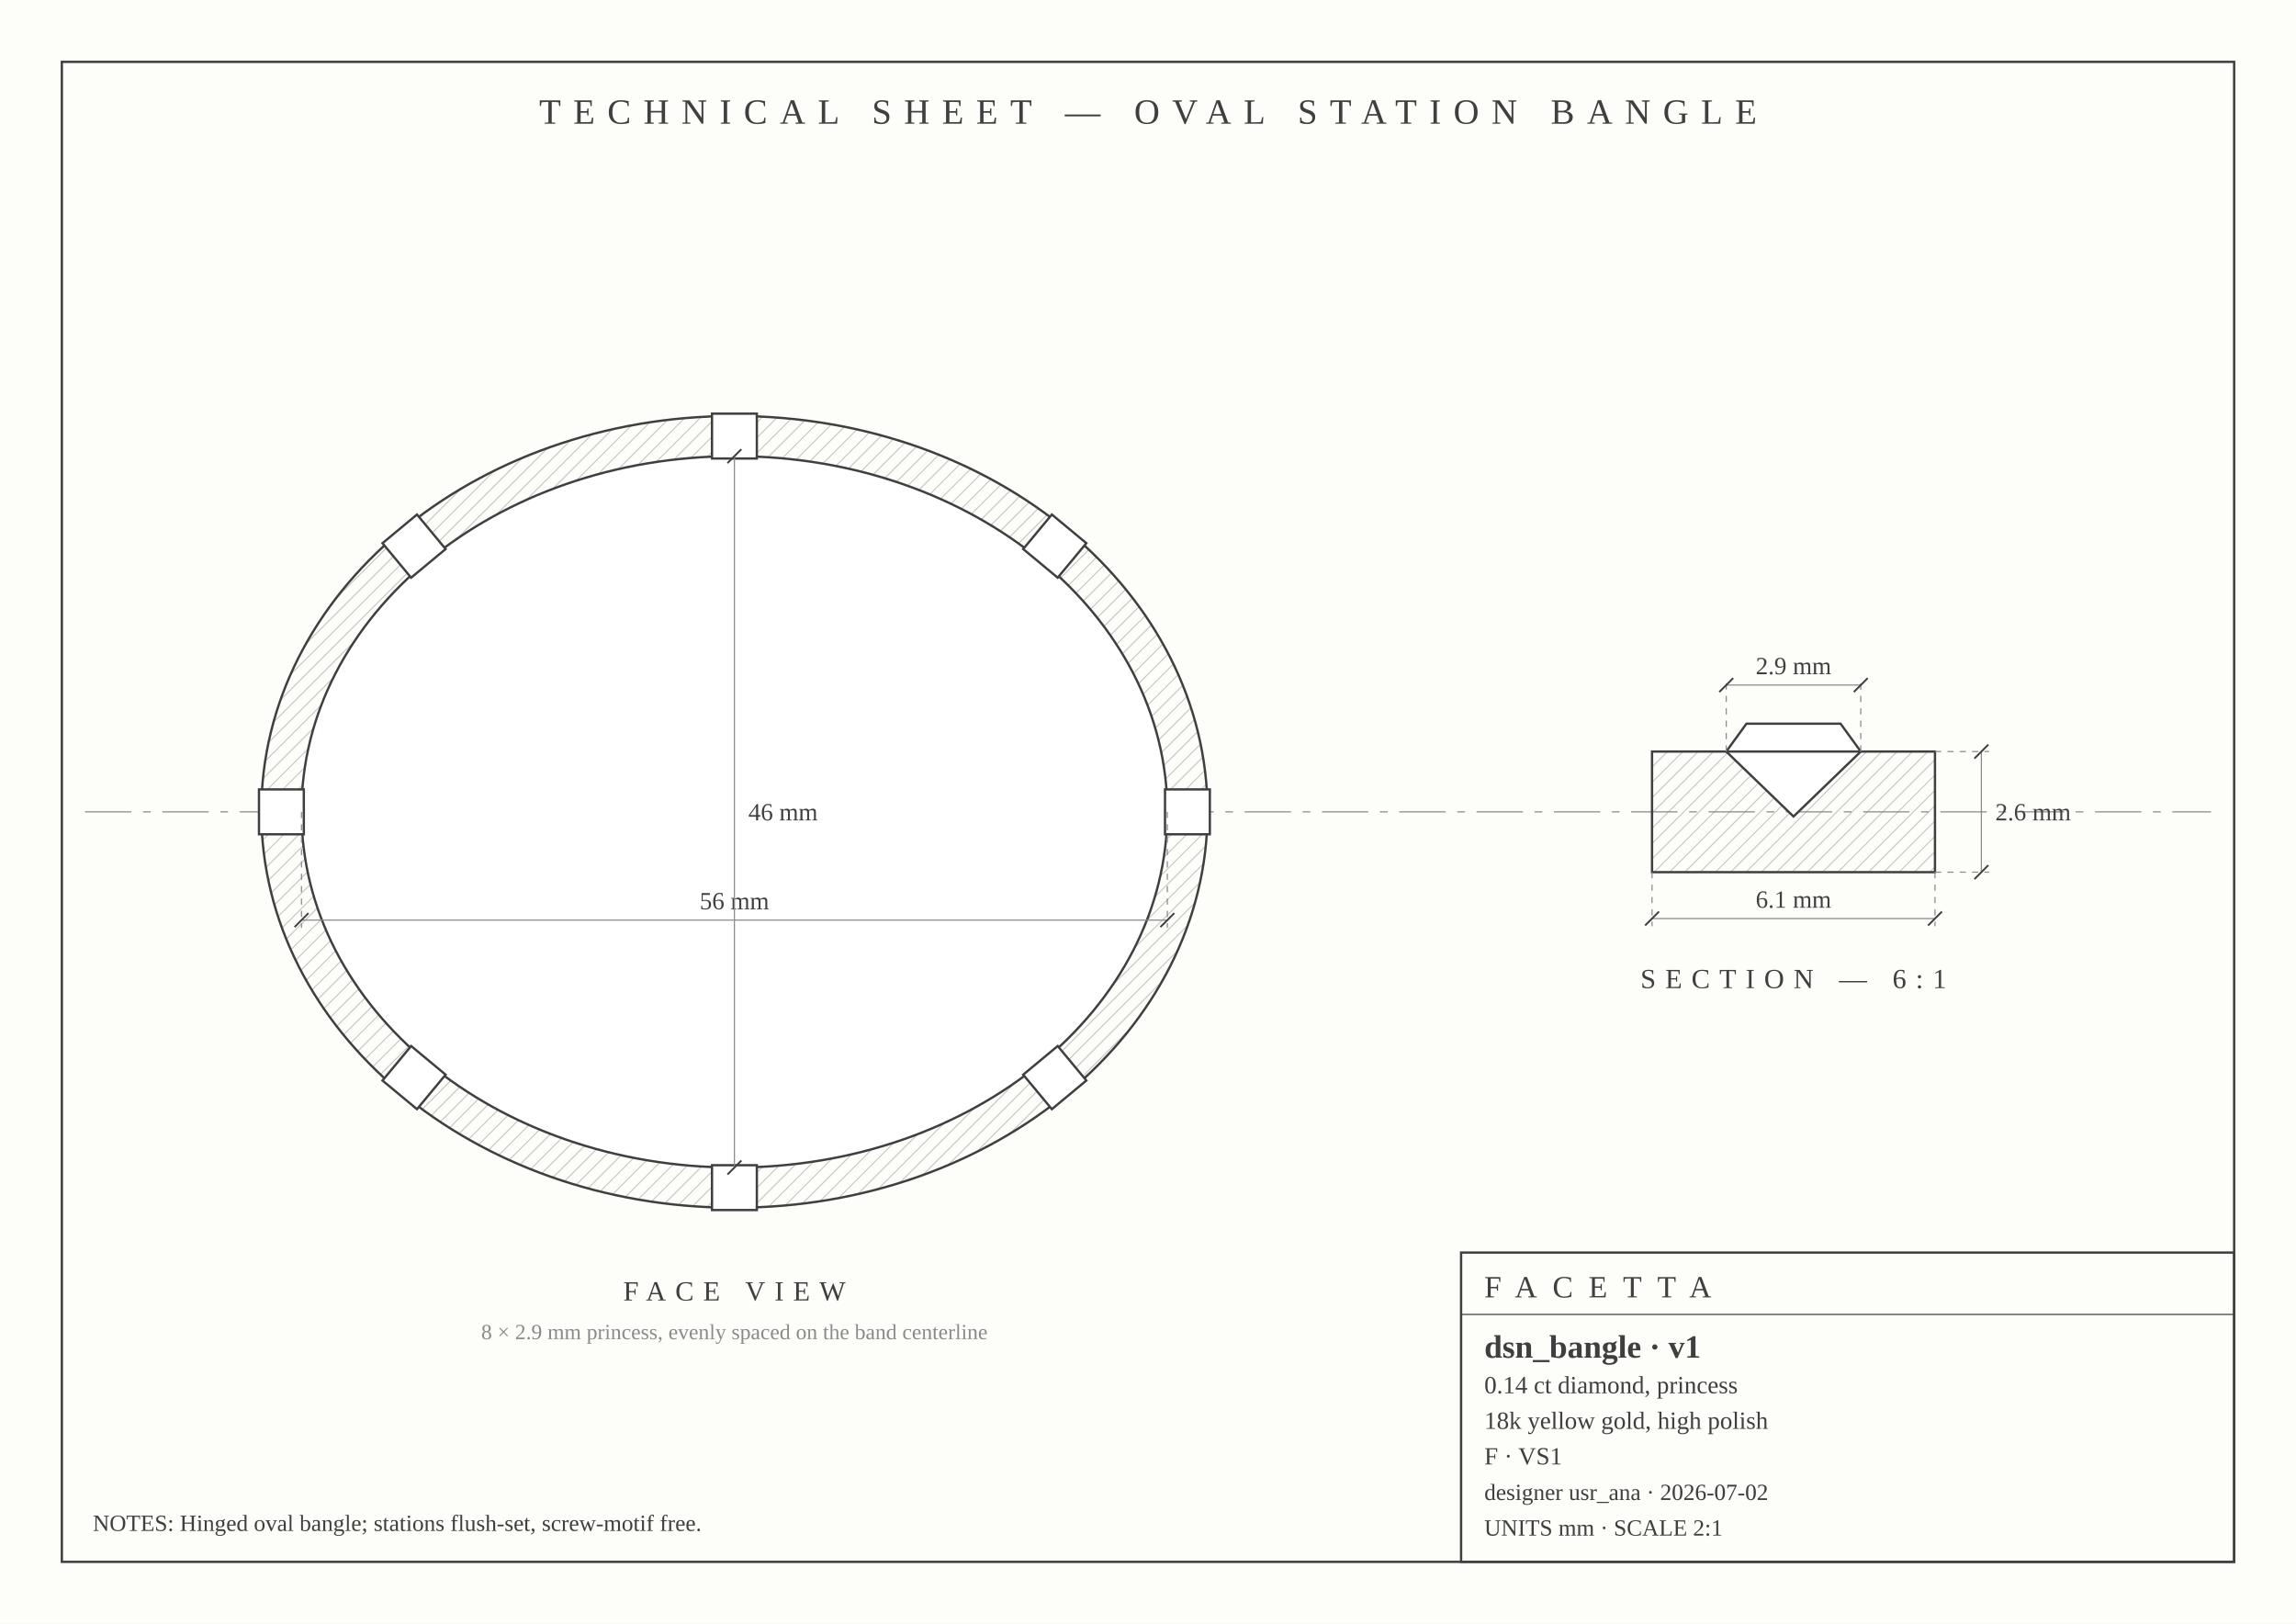
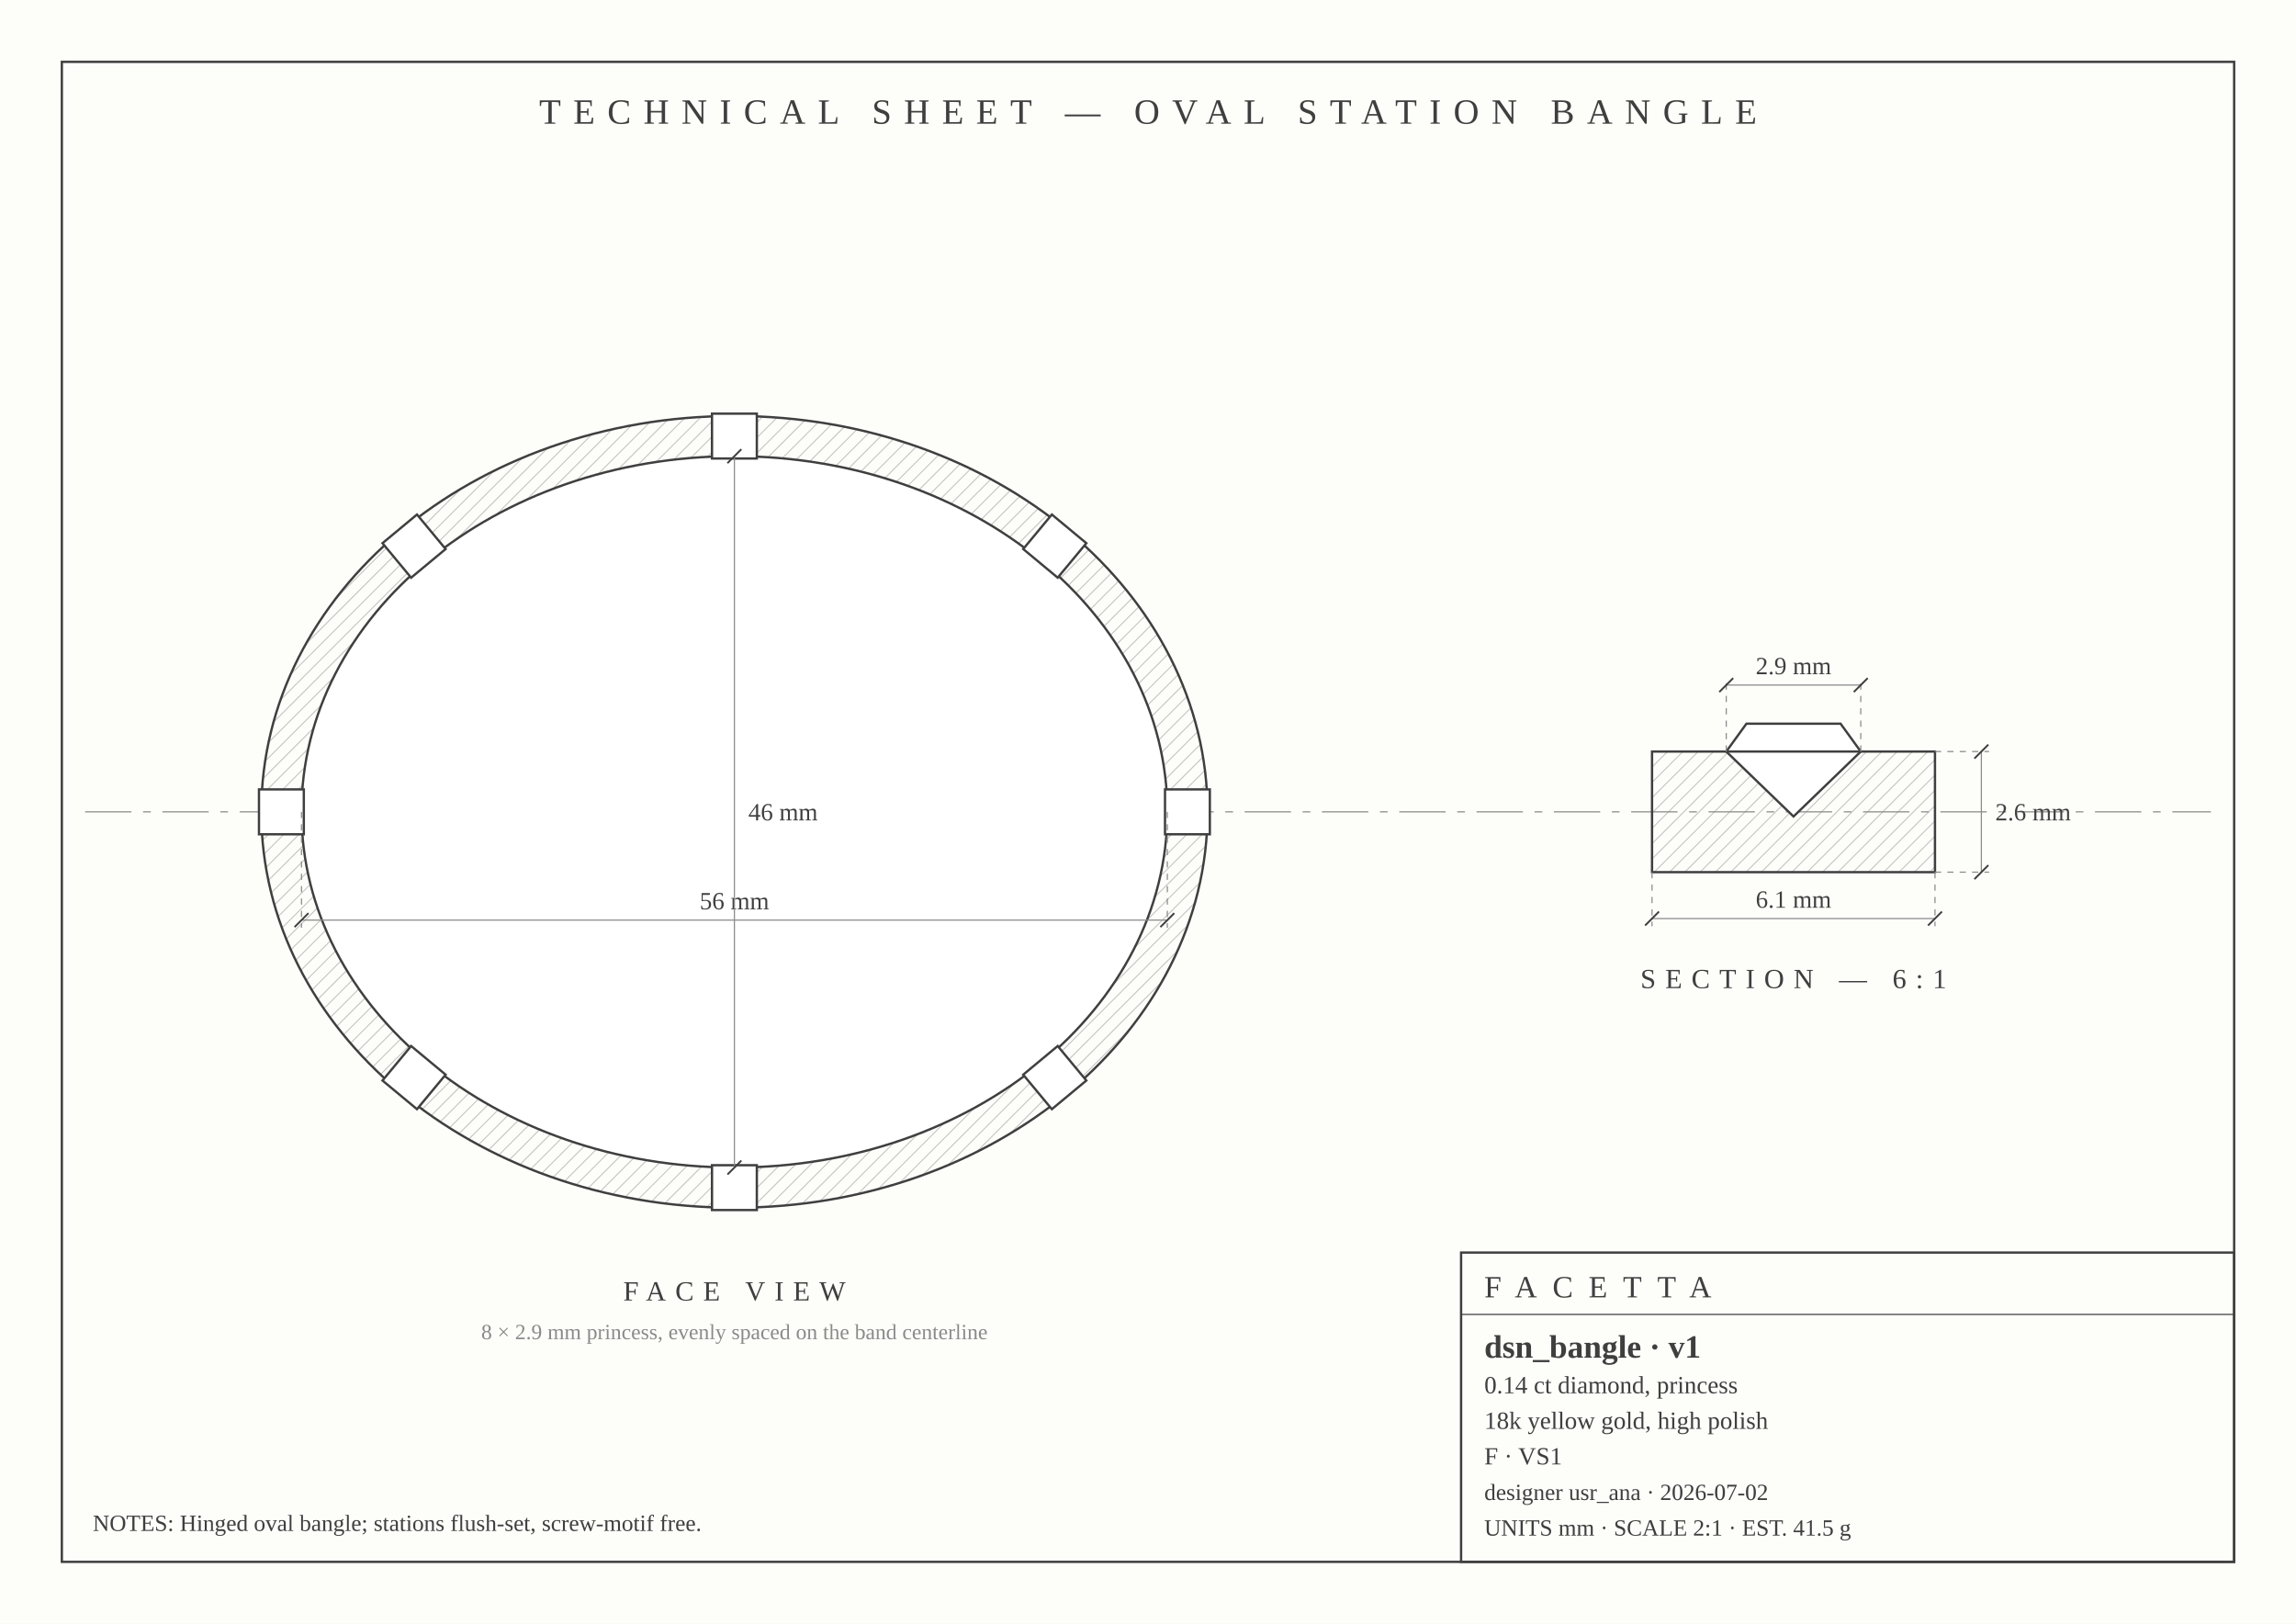
<svg xmlns="http://www.w3.org/2000/svg" viewBox="0 0 297 210" width="297mm" height="210mm" font-family="Georgia, 'Times New Roman', serif">
  <defs>
    <pattern id="hatch" width="1.4" height="1.4" patternTransform="rotate(45)" patternUnits="userSpaceOnUse">
      <line x1="0" y1="0" x2="0" y2="1.4" stroke="#8a8a8a" stroke-width="0.12" />
    </pattern>
  </defs>
  <rect x="0" y="0" width="297" height="210" fill="#fdfdfa" />
  <rect x="8" y="8" width="281" height="194" fill="none" stroke="#3f3f3f" stroke-width="0.3" />
  <text x="148.50" y="16.00" font-family="Georgia, 'Times New Roman', serif" font-size="4.6" fill="#3f3f3f" text-anchor="middle" letter-spacing="1.6">TECHNICAL SHEET — OVAL STATION BANGLE</text>
  <line x1="11.00" y1="105.00" x2="286.00" y2="105.00" stroke="#8a8a8a" stroke-width="0.15" stroke-dasharray="6 1.5 1 1.5" />
  <ellipse cx="95.00" cy="105.00" rx="61.20" ry="51.20" fill="url(#hatch)" stroke="#3f3f3f" stroke-width="0.3" />
  <ellipse cx="95.00" cy="105.00" rx="56.00" ry="46.00" fill="#ffffff" stroke="#3f3f3f" stroke-width="0.3" />
  <rect x="92.10" y="53.50" width="5.80" height="5.80" fill="#ffffff" stroke="#3f3f3f" stroke-width="0.3" transform="rotate(0.0 95.00 56.40)" />
  <rect x="133.54" y="67.73" width="5.80" height="5.80" fill="#ffffff" stroke="#3f3f3f" stroke-width="0.3" transform="rotate(39.7 136.44 70.63)" />
  <rect x="150.70" y="102.10" width="5.80" height="5.80" fill="#ffffff" stroke="#3f3f3f" stroke-width="0.3" transform="rotate(90.0 153.60 105.00)" />
  <rect x="133.54" y="136.47" width="5.80" height="5.80" fill="#ffffff" stroke="#3f3f3f" stroke-width="0.3" transform="rotate(140.3 136.44 139.37)" />
  <rect x="92.10" y="150.70" width="5.80" height="5.80" fill="#ffffff" stroke="#3f3f3f" stroke-width="0.3" transform="rotate(180.0 95.00 153.60)" />
  <rect x="50.66" y="136.47" width="5.80" height="5.80" fill="#ffffff" stroke="#3f3f3f" stroke-width="0.3" transform="rotate(-140.3 53.56 139.37)" />
  <rect x="33.50" y="102.10" width="5.80" height="5.80" fill="#ffffff" stroke="#3f3f3f" stroke-width="0.3" transform="rotate(-90.0 36.40 105.00)" />
  <rect x="50.66" y="67.73" width="5.80" height="5.80" fill="#ffffff" stroke="#3f3f3f" stroke-width="0.3" transform="rotate(-39.7 53.56 70.63)" />
  <line x1="39.00" y1="105.00" x2="39.00" y2="120.00" stroke="#8a8a8a" stroke-width="0.15" stroke-dasharray="0.8 0.8" />
  <line x1="151.00" y1="105.00" x2="151.00" y2="120.00" stroke="#8a8a8a" stroke-width="0.15" stroke-dasharray="0.8 0.8" />
  <line x1="39.00" y1="119.00" x2="151.00" y2="119.00" stroke="#8a8a8a" stroke-width="0.15" />
  <line x1="38.10" y1="119.90" x2="39.90" y2="118.10" stroke="#3f3f3f" stroke-width="0.24" />
  <line x1="150.10" y1="119.90" x2="151.90" y2="118.10" stroke="#3f3f3f" stroke-width="0.24" />
  <text x="95.00" y="117.60" font-family="Georgia, 'Times New Roman', serif" font-size="3.2" fill="#3f3f3f" text-anchor="middle">56 mm</text>
  <line x1="95.00" y1="59.00" x2="95.00" y2="151.00" stroke="#8a8a8a" stroke-width="0.15" />
  <line x1="94.10" y1="59.90" x2="95.90" y2="58.10" stroke="#3f3f3f" stroke-width="0.24" />
  <line x1="94.10" y1="151.90" x2="95.90" y2="150.10" stroke="#3f3f3f" stroke-width="0.24" />
  <text x="96.80" y="106.10" font-family="Georgia, 'Times New Roman', serif" font-size="3.2" fill="#3f3f3f" text-anchor="start">46 mm</text>
  <text x="95.00" y="168.20" font-family="Georgia, 'Times New Roman', serif" font-size="3.6" fill="#3f3f3f" text-anchor="middle" letter-spacing="1.2">FACE VIEW</text>
  <text x="95.00" y="173.20" font-family="Georgia, 'Times New Roman', serif" font-size="2.8" fill="#8a8a8a" text-anchor="middle">8 × 2.9 mm princess, evenly spaced on the band centerline</text>
  <rect x="213.70" y="97.20" width="36.60" height="15.60" fill="url(#hatch)" stroke="#3f3f3f" stroke-width="0.3" />
  <polygon points="225.91,93.60 238.09,93.60 240.70,97.20 232.00,105.60 223.30,97.20" fill="#ffffff" stroke="#3f3f3f" stroke-width="0.3" />
  <line x1="223.30" y1="97.20" x2="240.70" y2="97.20" stroke="#3f3f3f" stroke-width="0.3" />
  <line x1="223.30" y1="97.20" x2="223.30" y2="87.60" stroke="#8a8a8a" stroke-width="0.15" stroke-dasharray="0.8 0.8" />
  <line x1="240.70" y1="97.20" x2="240.70" y2="87.60" stroke="#8a8a8a" stroke-width="0.15" stroke-dasharray="0.8 0.8" />
  <line x1="223.30" y1="88.60" x2="240.70" y2="88.60" stroke="#8a8a8a" stroke-width="0.15" />
  <line x1="222.40" y1="89.50" x2="224.20" y2="87.70" stroke="#3f3f3f" stroke-width="0.24" />
  <line x1="239.80" y1="89.50" x2="241.60" y2="87.70" stroke="#3f3f3f" stroke-width="0.24" />
  <text x="232.00" y="87.20" font-family="Georgia, 'Times New Roman', serif" font-size="3.2" fill="#3f3f3f" text-anchor="middle">2.9 mm</text>
  <line x1="213.70" y1="112.80" x2="213.70" y2="119.80" stroke="#8a8a8a" stroke-width="0.15" stroke-dasharray="0.8 0.8" />
  <line x1="250.30" y1="112.80" x2="250.30" y2="119.80" stroke="#8a8a8a" stroke-width="0.15" stroke-dasharray="0.8 0.8" />
  <line x1="213.70" y1="118.80" x2="250.30" y2="118.80" stroke="#8a8a8a" stroke-width="0.15" />
  <line x1="212.80" y1="119.70" x2="214.60" y2="117.90" stroke="#3f3f3f" stroke-width="0.24" />
  <line x1="249.40" y1="119.70" x2="251.20" y2="117.90" stroke="#3f3f3f" stroke-width="0.24" />
  <text x="232.00" y="117.40" font-family="Georgia, 'Times New Roman', serif" font-size="3.2" fill="#3f3f3f" text-anchor="middle">6.1 mm</text>
  <line x1="250.30" y1="97.20" x2="257.30" y2="97.20" stroke="#8a8a8a" stroke-width="0.15" stroke-dasharray="0.8 0.8" />
  <line x1="250.30" y1="112.80" x2="257.30" y2="112.80" stroke="#8a8a8a" stroke-width="0.15" stroke-dasharray="0.8 0.8" />
  <line x1="256.30" y1="97.20" x2="256.30" y2="112.80" stroke="#8a8a8a" stroke-width="0.15" />
  <line x1="255.40" y1="98.10" x2="257.20" y2="96.30" stroke="#3f3f3f" stroke-width="0.24" />
  <line x1="255.40" y1="113.70" x2="257.20" y2="111.90" stroke="#3f3f3f" stroke-width="0.24" />
  <text x="258.10" y="106.10" font-family="Georgia, 'Times New Roman', serif" font-size="3.2" fill="#3f3f3f" text-anchor="start">2.6 mm</text>
  <text x="232.00" y="127.80" font-family="Georgia, 'Times New Roman', serif" font-size="3.6" fill="#3f3f3f" text-anchor="middle" letter-spacing="1.2">SECTION — 6:1</text>
  <rect x="189.00" y="162.00" width="100" height="40" fill="none" stroke="#3f3f3f" stroke-width="0.3" />
  <line x1="189.00" y1="170.00" x2="289.00" y2="170.00" stroke="#3f3f3f" stroke-width="0.15" />
  <text x="192.00" y="167.80" font-family="Georgia, 'Times New Roman', serif" font-size="4.0" fill="#3f3f3f" text-anchor="start" letter-spacing="2.0">FACETTA</text>
  <text x="192.00" y="175.60" font-family="Georgia, 'Times New Roman', serif" font-size="4.2" fill="#3f3f3f" text-anchor="start" font-weight="bold">dsn_bangle  ·  v1</text>
  <text x="192.00" y="180.20" font-family="Georgia, 'Times New Roman', serif" font-size="3.2" fill="#3f3f3f" text-anchor="start">0.14 ct diamond, princess</text>
  <text x="192.00" y="184.80" font-family="Georgia, 'Times New Roman', serif" font-size="3.2" fill="#3f3f3f" text-anchor="start">18k yellow gold, high polish</text>
  <text x="192.00" y="189.40" font-family="Georgia, 'Times New Roman', serif" font-size="3.2" fill="#3f3f3f" text-anchor="start">F  ·  VS1</text>
  <text x="192.00" y="194.00" font-family="Georgia, 'Times New Roman', serif" font-size="3.0" fill="#3f3f3f" text-anchor="start">designer usr_ana  ·  2026-07-02</text>
-   <text x="192.00" y="198.60" font-family="Georgia, 'Times New Roman', serif" font-size="3.0" fill="#3f3f3f" text-anchor="start">UNITS mm  ·  SCALE 2:1</text>
+   <text x="192.00" y="198.60" font-family="Georgia, 'Times New Roman', serif" font-size="3.0" fill="#3f3f3f" text-anchor="start">UNITS mm  ·  SCALE 2:1  ·  EST. 41.5 g</text>
  <text x="12.00" y="198.00" font-family="Georgia, 'Times New Roman', serif" font-size="3.0" fill="#3f3f3f" text-anchor="start">NOTES: Hinged oval bangle; stations flush-set, screw-motif free.</text>
</svg>
